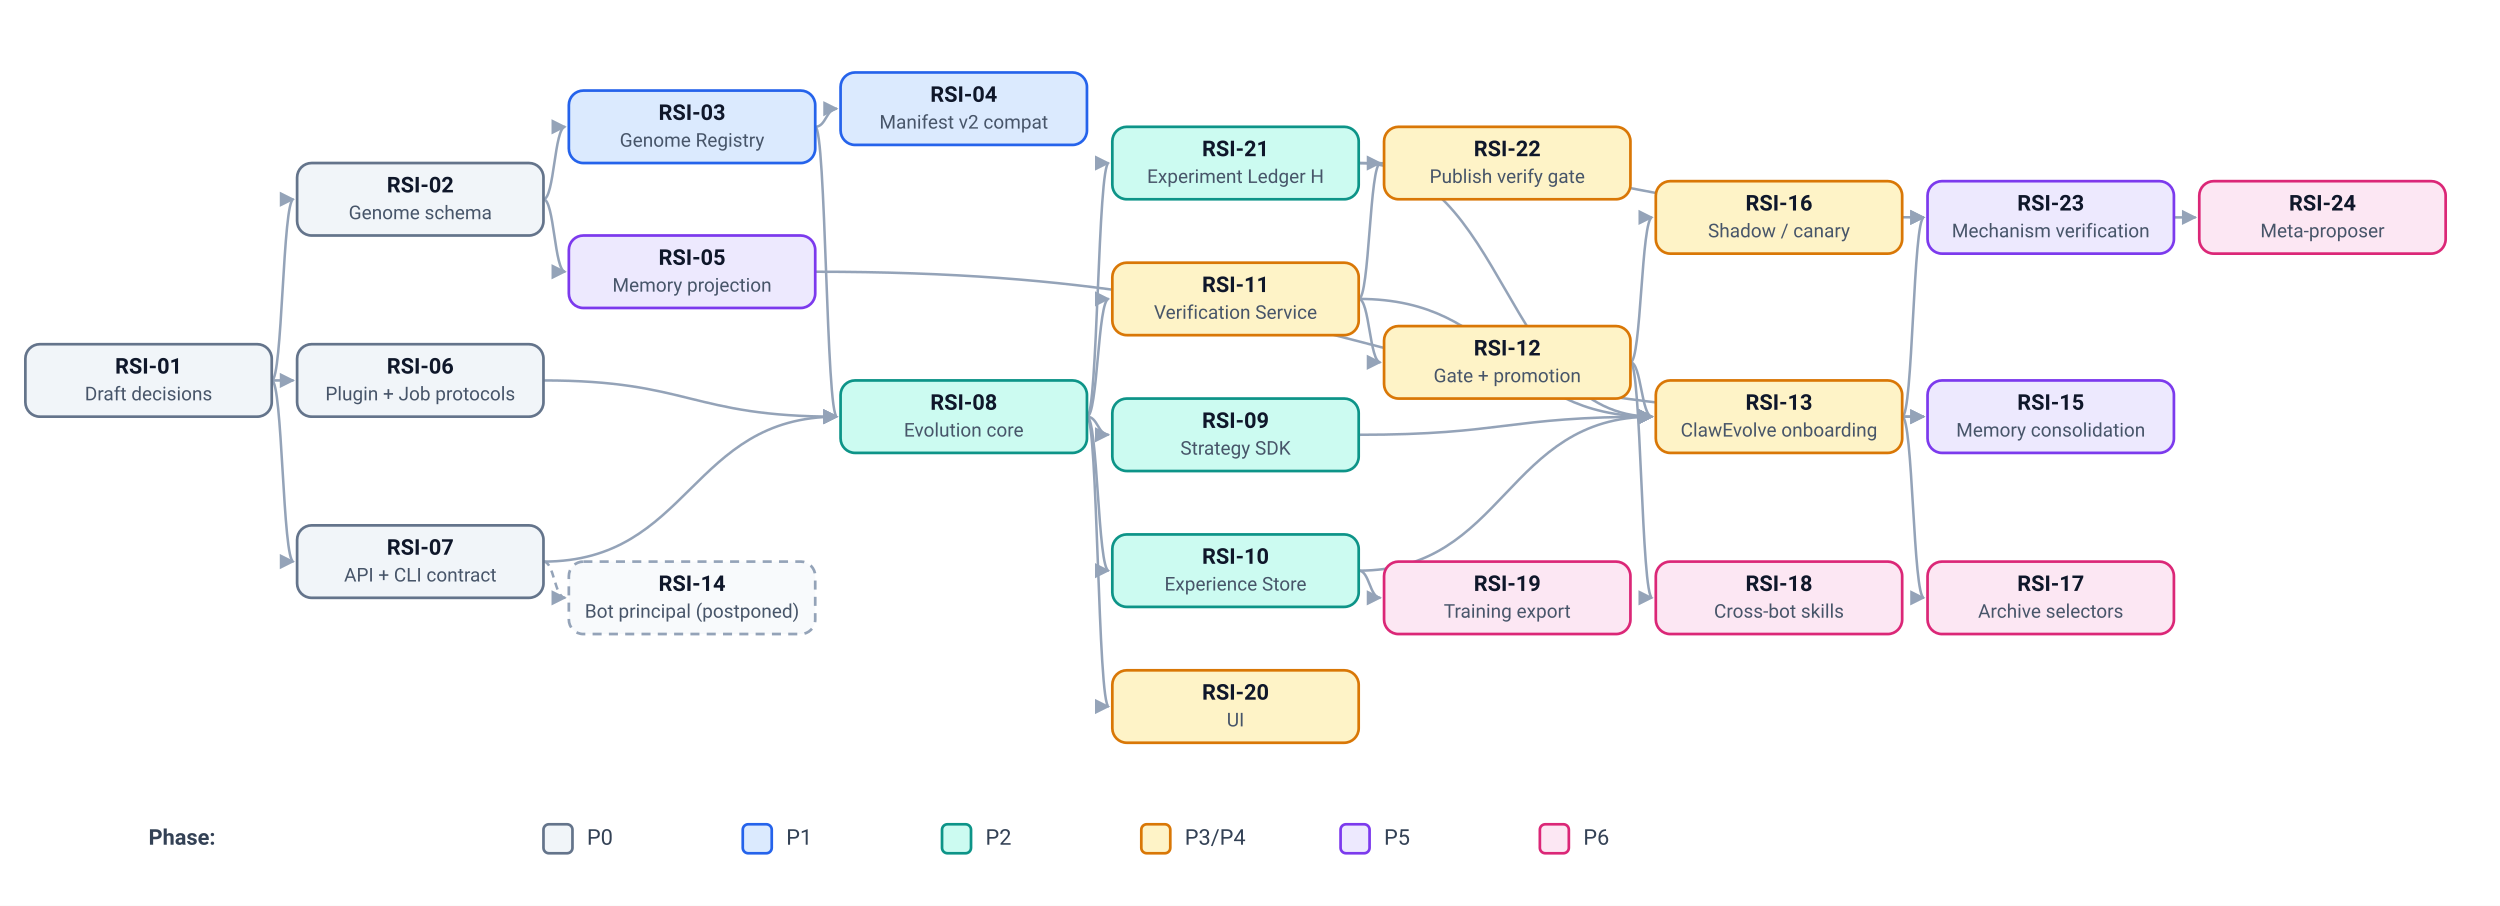
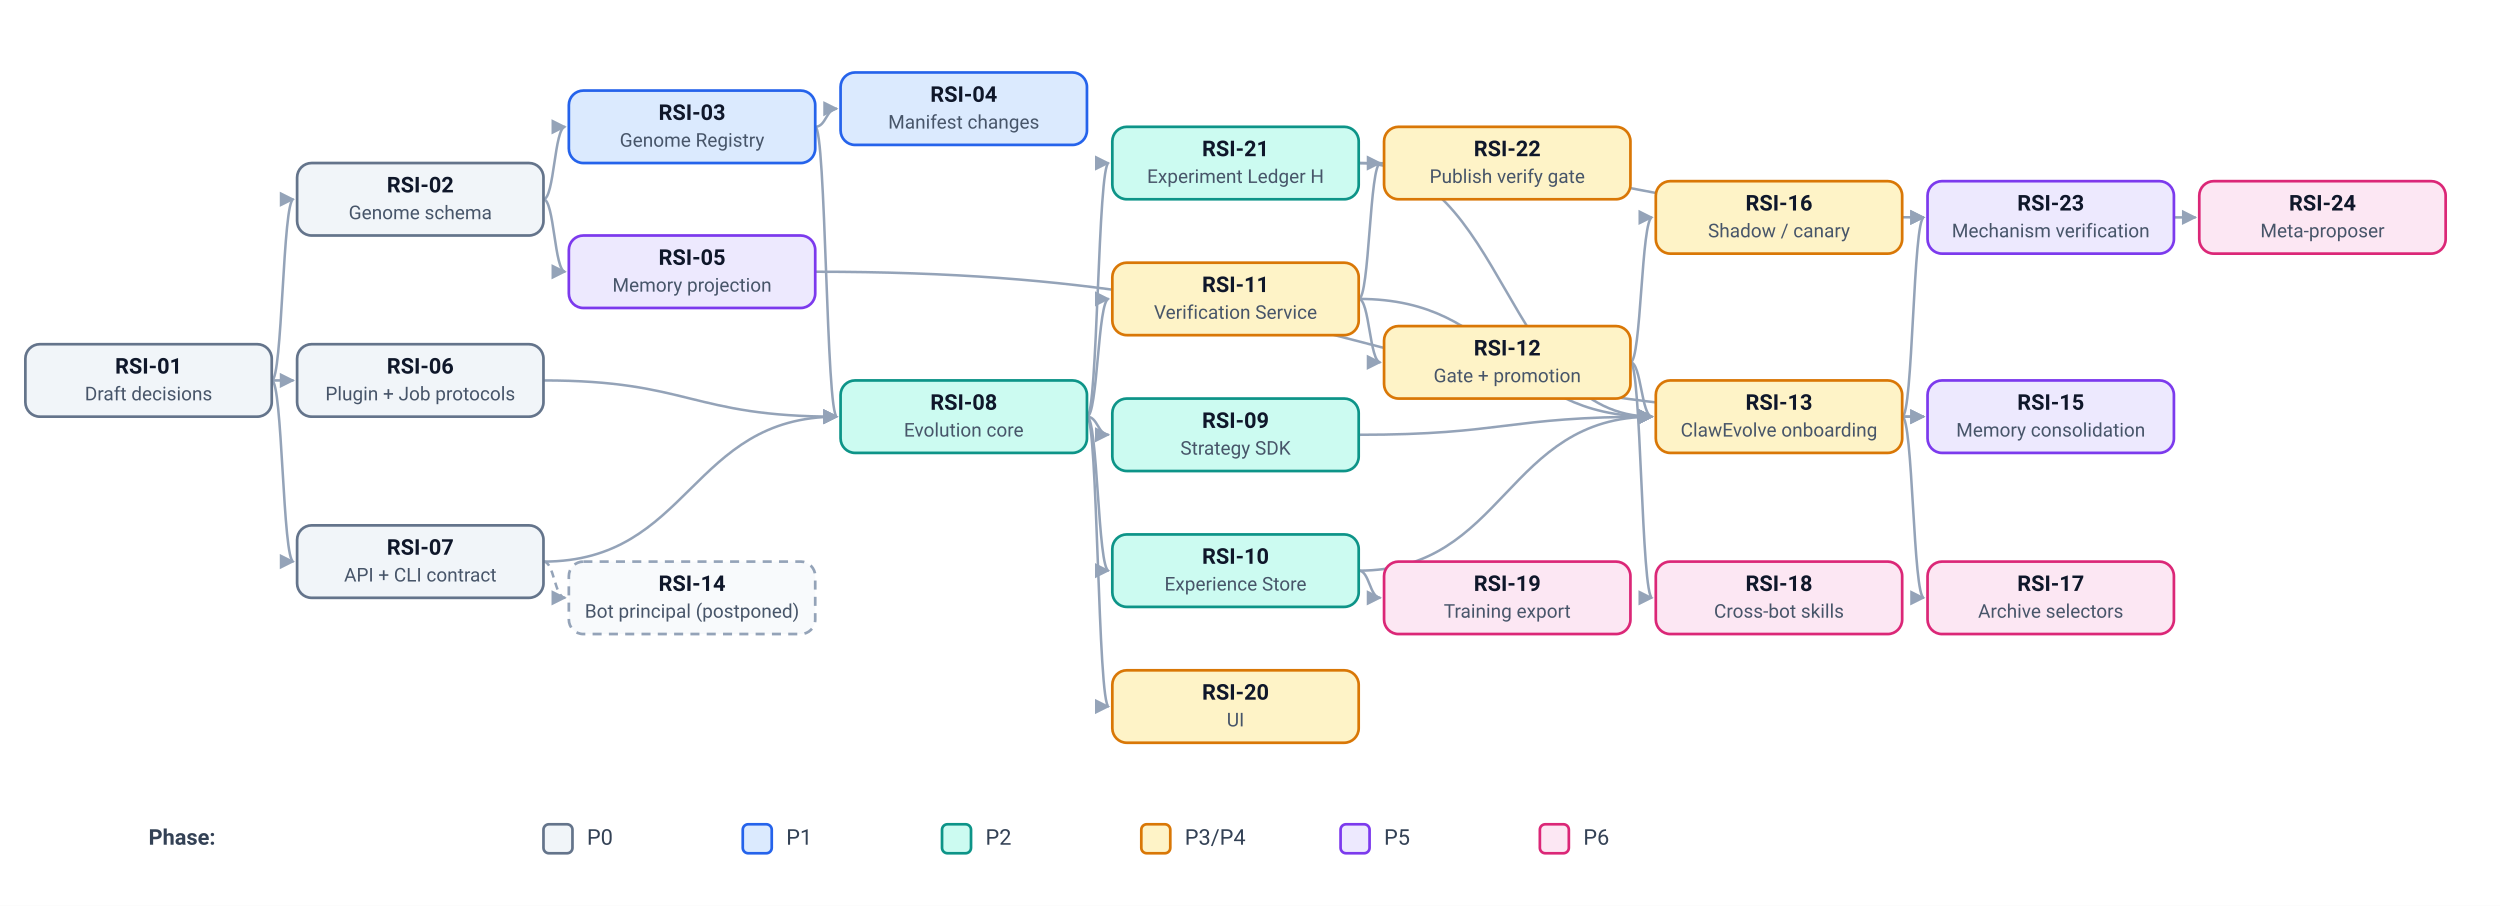
<svg xmlns="http://www.w3.org/2000/svg" width="1380" height="500" viewBox="0 0 1380 500" font-family="system-ui,-apple-system,'Segoe UI',Roboto,'Helvetica Neue',Arial,sans-serif" role="img" aria-label="Work item dependency graph">
  <defs>
    <marker id="ah" viewBox="0 0 10 10" refX="9" refY="5" markerWidth="7" markerHeight="7" orient="auto-start-reverse">
      <path d="M0 0 L10 5 L0 10 z" fill="#475569" />
    </marker>
    <marker id="ahl" viewBox="0 0 10 10" refX="9" refY="5" markerWidth="6" markerHeight="6" orient="auto-start-reverse">
      <path d="M0 0 L10 5 L0 10 z" fill="#94a3b8" />
    </marker>
  </defs>
  <rect width="1380" height="500" fill="#ffffff" />
  <path d="M 150.0 210 C 156.0 210 156.0 110 162.0 110" fill="none" stroke="#94a3b8" stroke-width="1.4" marker-end="url(#ahl)" />
  <path d="M 150.0 210 C 156.0 210 156.0 210 162.0 210" fill="none" stroke="#94a3b8" stroke-width="1.4" marker-end="url(#ahl)" />
  <path d="M 150.0 210 C 156.0 210 156.0 310 162.0 310" fill="none" stroke="#94a3b8" stroke-width="1.4" marker-end="url(#ahl)" />
  <path d="M 300.0 110 C 306.0 110 306.0 70 312.0 70" fill="none" stroke="#94a3b8" stroke-width="1.4" marker-end="url(#ahl)" />
  <path d="M 300.0 110 C 306.0 110 306.0 150 312.0 150" fill="none" stroke="#94a3b8" stroke-width="1.4" marker-end="url(#ahl)" />
  <path d="M 300.0 310 C 306.0 310 306.0 330 312.0 330" fill="none" stroke-dasharray="4 3" stroke="#94a3b8" stroke-width="1.4" marker-end="url(#ahl)" />
  <path d="M 450.0 70 C 456.0 70 456.0 60 462.0 60" fill="none" stroke="#94a3b8" stroke-width="1.4" marker-end="url(#ahl)" />
  <path d="M 450.0 70 C 456.0 70 456.0 230 462.0 230" fill="none" stroke="#94a3b8" stroke-width="1.4" marker-end="url(#ahl)" />
  <path d="M 300.0 210 C 381.0 210 381.0 230 462.0 230" fill="none" stroke="#94a3b8" stroke-width="1.4" marker-end="url(#ahl)" />
  <path d="M 300.0 310 C 381.0 310 381.0 230 462.0 230" fill="none" stroke="#94a3b8" stroke-width="1.4" marker-end="url(#ahl)" />
  <path d="M 600.0 230 C 606.0 230 606.0 90 612.0 90" fill="none" stroke="#94a3b8" stroke-width="1.4" marker-end="url(#ahl)" />
  <path d="M 600.0 230 C 606.0 230 606.0 165 612.0 165" fill="none" stroke="#94a3b8" stroke-width="1.4" marker-end="url(#ahl)" />
  <path d="M 600.0 230 C 606.0 230 606.0 240 612.0 240" fill="none" stroke="#94a3b8" stroke-width="1.4" marker-end="url(#ahl)" />
  <path d="M 600.0 230 C 606.0 230 606.0 315 612.0 315" fill="none" stroke="#94a3b8" stroke-width="1.4" marker-end="url(#ahl)" />
  <path d="M 600.0 230 C 606.0 230 606.0 390 612.0 390" fill="none" stroke="#94a3b8" stroke-width="1.4" marker-end="url(#ahl)" />
  <path d="M 750.0 165 C 756.0 165 756.0 90 762.0 90" fill="none" stroke="#94a3b8" stroke-width="1.4" marker-end="url(#ahl)" />
  <path d="M 750.0 165 C 756.0 165 756.0 200 762.0 200" fill="none" stroke="#94a3b8" stroke-width="1.4" marker-end="url(#ahl)" />
  <path d="M 750.0 315 C 756.0 315 756.0 330 762.0 330" fill="none" stroke="#94a3b8" stroke-width="1.4" marker-end="url(#ahl)" />
  <path d="M 900.0 200 C 906.0 200 906.0 120 912.0 120" fill="none" stroke="#94a3b8" stroke-width="1.4" marker-end="url(#ahl)" />
  <path d="M 900.0 200 C 906.0 200 906.0 330 912.0 330" fill="none" stroke="#94a3b8" stroke-width="1.4" marker-end="url(#ahl)" />
  <path d="M 900.0 200 C 906.0 200 906.0 230 912.0 230" fill="none" stroke="#94a3b8" stroke-width="1.4" marker-end="url(#ahl)" />
  <path d="M 750.0 90 C 831.0 90 831.0 230 912.0 230" fill="none" stroke="#94a3b8" stroke-width="1.4" marker-end="url(#ahl)" />
  <path d="M 750.0 165 C 831.0 165 831.0 230 912.0 230" fill="none" stroke="#94a3b8" stroke-width="1.4" marker-end="url(#ahl)" />
  <path d="M 750.0 240 C 831.0 240 831.0 230 912.0 230" fill="none" stroke="#94a3b8" stroke-width="1.4" marker-end="url(#ahl)" />
  <path d="M 750.0 315 C 831.0 315 831.0 230 912.0 230" fill="none" stroke="#94a3b8" stroke-width="1.4" marker-end="url(#ahl)" />
  <path d="M 1050.0 230 C 1056.0 230 1056.0 120 1062.0 120" fill="none" stroke="#94a3b8" stroke-width="1.4" marker-end="url(#ahl)" />
  <path d="M 750.0 90 C 906.0 90 906.0 120 1062.0 120" fill="none" stroke="#94a3b8" stroke-width="1.4" marker-end="url(#ahl)" />
  <path d="M 1050.0 230 C 1056.0 230 1056.0 230 1062.0 230" fill="none" stroke="#94a3b8" stroke-width="1.4" marker-end="url(#ahl)" />
  <path d="M 450.0 150 C 756.0 150 756.0 230 1062.0 230" fill="none" stroke="#94a3b8" stroke-width="1.4" marker-end="url(#ahl)" />
  <path d="M 1050.0 230 C 1056.0 230 1056.0 330 1062.0 330" fill="none" stroke="#94a3b8" stroke-width="1.4" marker-end="url(#ahl)" />
  <path d="M 1200.0 120 C 1206.0 120 1206.0 120 1212.0 120" fill="none" stroke="#94a3b8" stroke-width="1.4" marker-end="url(#ahl)" />
  <rect x="14.0" y="190.0" width="136" height="40" rx="8" fill="#f1f5f9" stroke="#64748b" stroke-width="1.5" />
  <text x="82.0" y="202.912" font-size="12" font-weight="600" fill="#0f172a" text-anchor="middle" dominant-baseline="middle">RSI-01</text>
  <text x="82.0" y="218.1" font-size="10.5" font-weight="400" fill="#475569" text-anchor="middle" dominant-baseline="middle">Draft decisions</text>
  <rect x="164.0" y="90.0" width="136" height="40" rx="8" fill="#f1f5f9" stroke="#64748b" stroke-width="1.5" />
  <text x="232.0" y="102.912" font-size="12" font-weight="600" fill="#0f172a" text-anchor="middle" dominant-baseline="middle">RSI-02</text>
  <text x="232.0" y="118.1" font-size="10.5" font-weight="400" fill="#475569" text-anchor="middle" dominant-baseline="middle">Genome schema</text>
  <rect x="164.0" y="190.0" width="136" height="40" rx="8" fill="#f1f5f9" stroke="#64748b" stroke-width="1.5" />
  <text x="232.0" y="202.912" font-size="12" font-weight="600" fill="#0f172a" text-anchor="middle" dominant-baseline="middle">RSI-06</text>
  <text x="232.0" y="218.1" font-size="10.5" font-weight="400" fill="#475569" text-anchor="middle" dominant-baseline="middle">Plugin + Job protocols</text>
  <rect x="164.0" y="290.0" width="136" height="40" rx="8" fill="#f1f5f9" stroke="#64748b" stroke-width="1.5" />
  <text x="232.0" y="302.913" font-size="12" font-weight="600" fill="#0f172a" text-anchor="middle" dominant-baseline="middle">RSI-07</text>
  <text x="232.0" y="318.1" font-size="10.5" font-weight="400" fill="#475569" text-anchor="middle" dominant-baseline="middle">API + CLI contract</text>
  <rect x="314.0" y="50.0" width="136" height="40" rx="8" fill="#dbeafe" stroke="#2563eb" stroke-width="1.5" />
  <text x="382.0" y="62.913" font-size="12" font-weight="600" fill="#0f172a" text-anchor="middle" dominant-baseline="middle">RSI-03</text>
  <text x="382.0" y="78.1" font-size="10.5" font-weight="400" fill="#475569" text-anchor="middle" dominant-baseline="middle">Genome Registry</text>
  <rect x="314.0" y="130.0" width="136" height="40" rx="8" fill="#ede9fe" stroke="#7c3aed" stroke-width="1.5" />
  <text x="382.0" y="142.912" font-size="12" font-weight="600" fill="#0f172a" text-anchor="middle" dominant-baseline="middle">RSI-05</text>
  <text x="382.0" y="158.1" font-size="10.5" font-weight="400" fill="#475569" text-anchor="middle" dominant-baseline="middle">Memory projection</text>
  <rect x="314.0" y="310.0" width="136" height="40" rx="8" fill="#f8fafc" stroke="#94a3b8" stroke-width="1.5" stroke-dasharray="5 4" />
  <text x="382.0" y="322.913" font-size="12" font-weight="600" fill="#0f172a" text-anchor="middle" dominant-baseline="middle">RSI-14</text>
  <text x="382.0" y="338.1" font-size="10.5" font-weight="400" fill="#475569" text-anchor="middle" dominant-baseline="middle">Bot principal (postponed)</text>
  <rect x="464.0" y="40.0" width="136" height="40" rx="8" fill="#dbeafe" stroke="#2563eb" stroke-width="1.5" />
  <text x="532.0" y="52.913" font-size="12" font-weight="600" fill="#0f172a" text-anchor="middle" dominant-baseline="middle">RSI-04</text>
-   <text x="532.0" y="68.1" font-size="10.5" font-weight="400" fill="#475569" text-anchor="middle" dominant-baseline="middle">Manifest v2 compat</text>
+   <text x="532.0" y="68.1" font-size="10.5" font-weight="400" fill="#475569" text-anchor="middle" dominant-baseline="middle">Manifest changes</text>
  <rect x="464.0" y="210.0" width="136" height="40" rx="8" fill="#ccfbf1" stroke="#0d9488" stroke-width="1.5" />
  <text x="532.0" y="222.912" font-size="12" font-weight="600" fill="#0f172a" text-anchor="middle" dominant-baseline="middle">RSI-08</text>
  <text x="532.0" y="238.1" font-size="10.5" font-weight="400" fill="#475569" text-anchor="middle" dominant-baseline="middle">Evolution core</text>
  <rect x="614.0" y="70.0" width="136" height="40" rx="8" fill="#ccfbf1" stroke="#0d9488" stroke-width="1.5" />
  <text x="682.0" y="82.912" font-size="12" font-weight="600" fill="#0f172a" text-anchor="middle" dominant-baseline="middle">RSI-21</text>
  <text x="682.0" y="98.1" font-size="10.5" font-weight="400" fill="#475569" text-anchor="middle" dominant-baseline="middle">Experiment Ledger H</text>
  <rect x="614.0" y="145.0" width="136" height="40" rx="8" fill="#fef3c7" stroke="#d97706" stroke-width="1.5" />
  <text x="682.0" y="157.912" font-size="12" font-weight="600" fill="#0f172a" text-anchor="middle" dominant-baseline="middle">RSI-11</text>
  <text x="682.0" y="173.1" font-size="10.5" font-weight="400" fill="#475569" text-anchor="middle" dominant-baseline="middle">Verification Service</text>
  <rect x="614.0" y="220.0" width="136" height="40" rx="8" fill="#ccfbf1" stroke="#0d9488" stroke-width="1.5" />
  <text x="682.0" y="232.912" font-size="12" font-weight="600" fill="#0f172a" text-anchor="middle" dominant-baseline="middle">RSI-09</text>
  <text x="682.0" y="248.1" font-size="10.5" font-weight="400" fill="#475569" text-anchor="middle" dominant-baseline="middle">Strategy SDK</text>
  <rect x="614.0" y="295.0" width="136" height="40" rx="8" fill="#ccfbf1" stroke="#0d9488" stroke-width="1.5" />
  <text x="682.0" y="307.913" font-size="12" font-weight="600" fill="#0f172a" text-anchor="middle" dominant-baseline="middle">RSI-10</text>
  <text x="682.0" y="323.1" font-size="10.5" font-weight="400" fill="#475569" text-anchor="middle" dominant-baseline="middle">Experience Store</text>
  <rect x="614.0" y="370.0" width="136" height="40" rx="8" fill="#fef3c7" stroke="#d97706" stroke-width="1.5" />
  <text x="682.0" y="382.913" font-size="12" font-weight="600" fill="#0f172a" text-anchor="middle" dominant-baseline="middle">RSI-20</text>
  <text x="682.0" y="398.1" font-size="10.5" font-weight="400" fill="#475569" text-anchor="middle" dominant-baseline="middle">UI</text>
  <rect x="764.0" y="70.0" width="136" height="40" rx="8" fill="#fef3c7" stroke="#d97706" stroke-width="1.5" />
  <text x="832.0" y="82.912" font-size="12" font-weight="600" fill="#0f172a" text-anchor="middle" dominant-baseline="middle">RSI-22</text>
  <text x="832.0" y="98.1" font-size="10.5" font-weight="400" fill="#475569" text-anchor="middle" dominant-baseline="middle">Publish verify gate</text>
  <rect x="764.0" y="180.0" width="136" height="40" rx="8" fill="#fef3c7" stroke="#d97706" stroke-width="1.5" />
  <text x="832.0" y="192.912" font-size="12" font-weight="600" fill="#0f172a" text-anchor="middle" dominant-baseline="middle">RSI-12</text>
  <text x="832.0" y="208.1" font-size="10.5" font-weight="400" fill="#475569" text-anchor="middle" dominant-baseline="middle">Gate + promotion</text>
  <rect x="764.0" y="310.0" width="136" height="40" rx="8" fill="#fce7f3" stroke="#db2777" stroke-width="1.5" />
  <text x="832.0" y="322.913" font-size="12" font-weight="600" fill="#0f172a" text-anchor="middle" dominant-baseline="middle">RSI-19</text>
  <text x="832.0" y="338.1" font-size="10.5" font-weight="400" fill="#475569" text-anchor="middle" dominant-baseline="middle">Training export</text>
  <rect x="914.0" y="100.0" width="136" height="40" rx="8" fill="#fef3c7" stroke="#d97706" stroke-width="1.5" />
  <text x="982.0" y="112.912" font-size="12" font-weight="600" fill="#0f172a" text-anchor="middle" dominant-baseline="middle">RSI-16</text>
  <text x="982.0" y="128.1" font-size="10.5" font-weight="400" fill="#475569" text-anchor="middle" dominant-baseline="middle">Shadow / canary</text>
  <rect x="914.0" y="210.0" width="136" height="40" rx="8" fill="#fef3c7" stroke="#d97706" stroke-width="1.5" />
  <text x="982.0" y="222.912" font-size="12" font-weight="600" fill="#0f172a" text-anchor="middle" dominant-baseline="middle">RSI-13</text>
  <text x="982.0" y="238.1" font-size="10.5" font-weight="400" fill="#475569" text-anchor="middle" dominant-baseline="middle">ClawEvolve onboarding</text>
  <rect x="914.0" y="310.0" width="136" height="40" rx="8" fill="#fce7f3" stroke="#db2777" stroke-width="1.5" />
  <text x="982.0" y="322.913" font-size="12" font-weight="600" fill="#0f172a" text-anchor="middle" dominant-baseline="middle">RSI-18</text>
  <text x="982.0" y="338.1" font-size="10.5" font-weight="400" fill="#475569" text-anchor="middle" dominant-baseline="middle">Cross-bot skills</text>
  <rect x="1064.0" y="100.0" width="136" height="40" rx="8" fill="#ede9fe" stroke="#7c3aed" stroke-width="1.5" />
  <text x="1132.0" y="112.912" font-size="12" font-weight="600" fill="#0f172a" text-anchor="middle" dominant-baseline="middle">RSI-23</text>
  <text x="1132.0" y="128.1" font-size="10.5" font-weight="400" fill="#475569" text-anchor="middle" dominant-baseline="middle">Mechanism verification</text>
  <rect x="1064.0" y="210.0" width="136" height="40" rx="8" fill="#ede9fe" stroke="#7c3aed" stroke-width="1.5" />
  <text x="1132.0" y="222.912" font-size="12" font-weight="600" fill="#0f172a" text-anchor="middle" dominant-baseline="middle">RSI-15</text>
  <text x="1132.0" y="238.1" font-size="10.5" font-weight="400" fill="#475569" text-anchor="middle" dominant-baseline="middle">Memory consolidation</text>
  <rect x="1064.0" y="310.0" width="136" height="40" rx="8" fill="#fce7f3" stroke="#db2777" stroke-width="1.5" />
  <text x="1132.0" y="322.913" font-size="12" font-weight="600" fill="#0f172a" text-anchor="middle" dominant-baseline="middle">RSI-17</text>
  <text x="1132.0" y="338.1" font-size="10.5" font-weight="400" fill="#475569" text-anchor="middle" dominant-baseline="middle">Archive selectors</text>
  <rect x="1214.0" y="100.0" width="136" height="40" rx="8" fill="#fce7f3" stroke="#db2777" stroke-width="1.5" />
  <text x="1282.0" y="112.912" font-size="12" font-weight="600" fill="#0f172a" text-anchor="middle" dominant-baseline="middle">RSI-24</text>
  <text x="1282.0" y="128.1" font-size="10.5" font-weight="400" fill="#475569" text-anchor="middle" dominant-baseline="middle">Meta-proposer</text>
  <rect x="300" y="455" width="16" height="16" rx="3" fill="#f1f5f9" stroke="#64748b" stroke-width="1.5" />
  <text x="324" y="463" font-size="12" font-weight="400" fill="#334155" text-anchor="start" dominant-baseline="middle">P0</text>
  <rect x="410" y="455" width="16" height="16" rx="3" fill="#dbeafe" stroke="#2563eb" stroke-width="1.5" />
  <text x="434" y="463" font-size="12" font-weight="400" fill="#334155" text-anchor="start" dominant-baseline="middle">P1</text>
  <rect x="520" y="455" width="16" height="16" rx="3" fill="#ccfbf1" stroke="#0d9488" stroke-width="1.5" />
  <text x="544" y="463" font-size="12" font-weight="400" fill="#334155" text-anchor="start" dominant-baseline="middle">P2</text>
  <rect x="630" y="455" width="16" height="16" rx="3" fill="#fef3c7" stroke="#d97706" stroke-width="1.5" />
  <text x="654" y="463" font-size="12" font-weight="400" fill="#334155" text-anchor="start" dominant-baseline="middle">P3/P4</text>
  <rect x="740" y="455" width="16" height="16" rx="3" fill="#ede9fe" stroke="#7c3aed" stroke-width="1.5" />
  <text x="764" y="463" font-size="12" font-weight="400" fill="#334155" text-anchor="start" dominant-baseline="middle">P5</text>
  <rect x="850" y="455" width="16" height="16" rx="3" fill="#fce7f3" stroke="#db2777" stroke-width="1.5" />
  <text x="874" y="463" font-size="12" font-weight="400" fill="#334155" text-anchor="start" dominant-baseline="middle">P6</text>
  <text x="82" y="463" font-size="12" font-weight="700" fill="#334155" text-anchor="start" dominant-baseline="middle">Phase:</text>
</svg>
